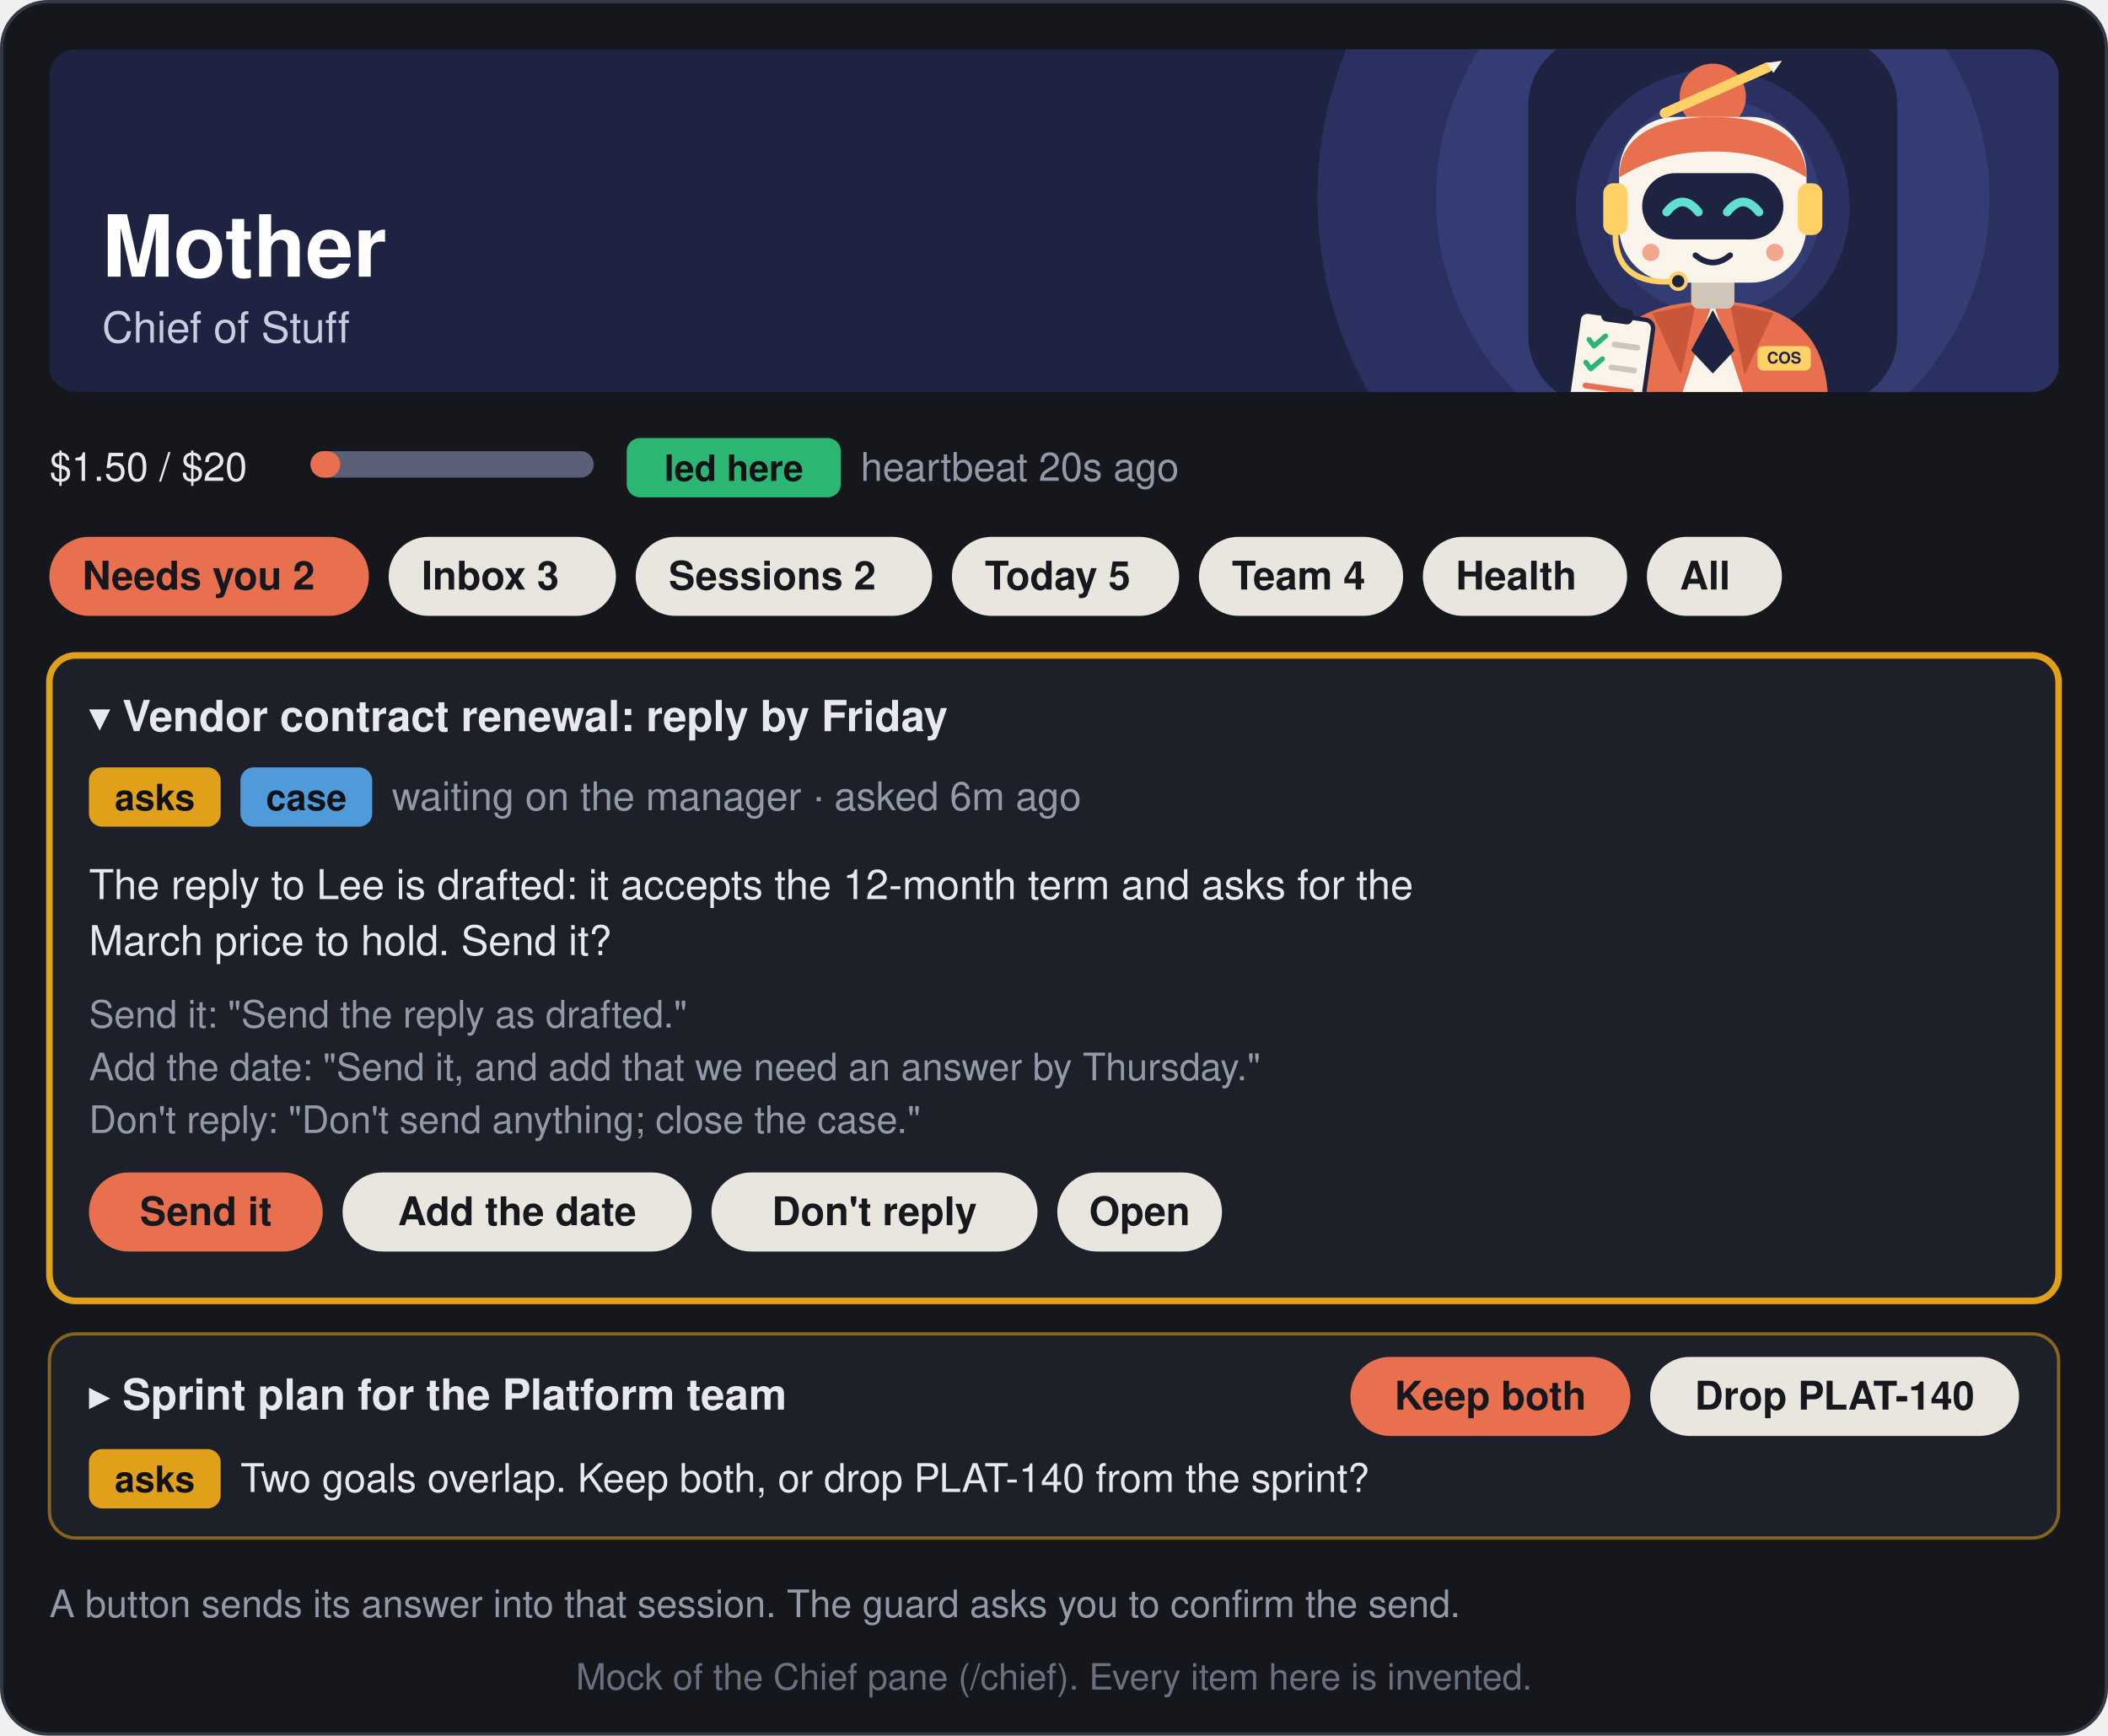
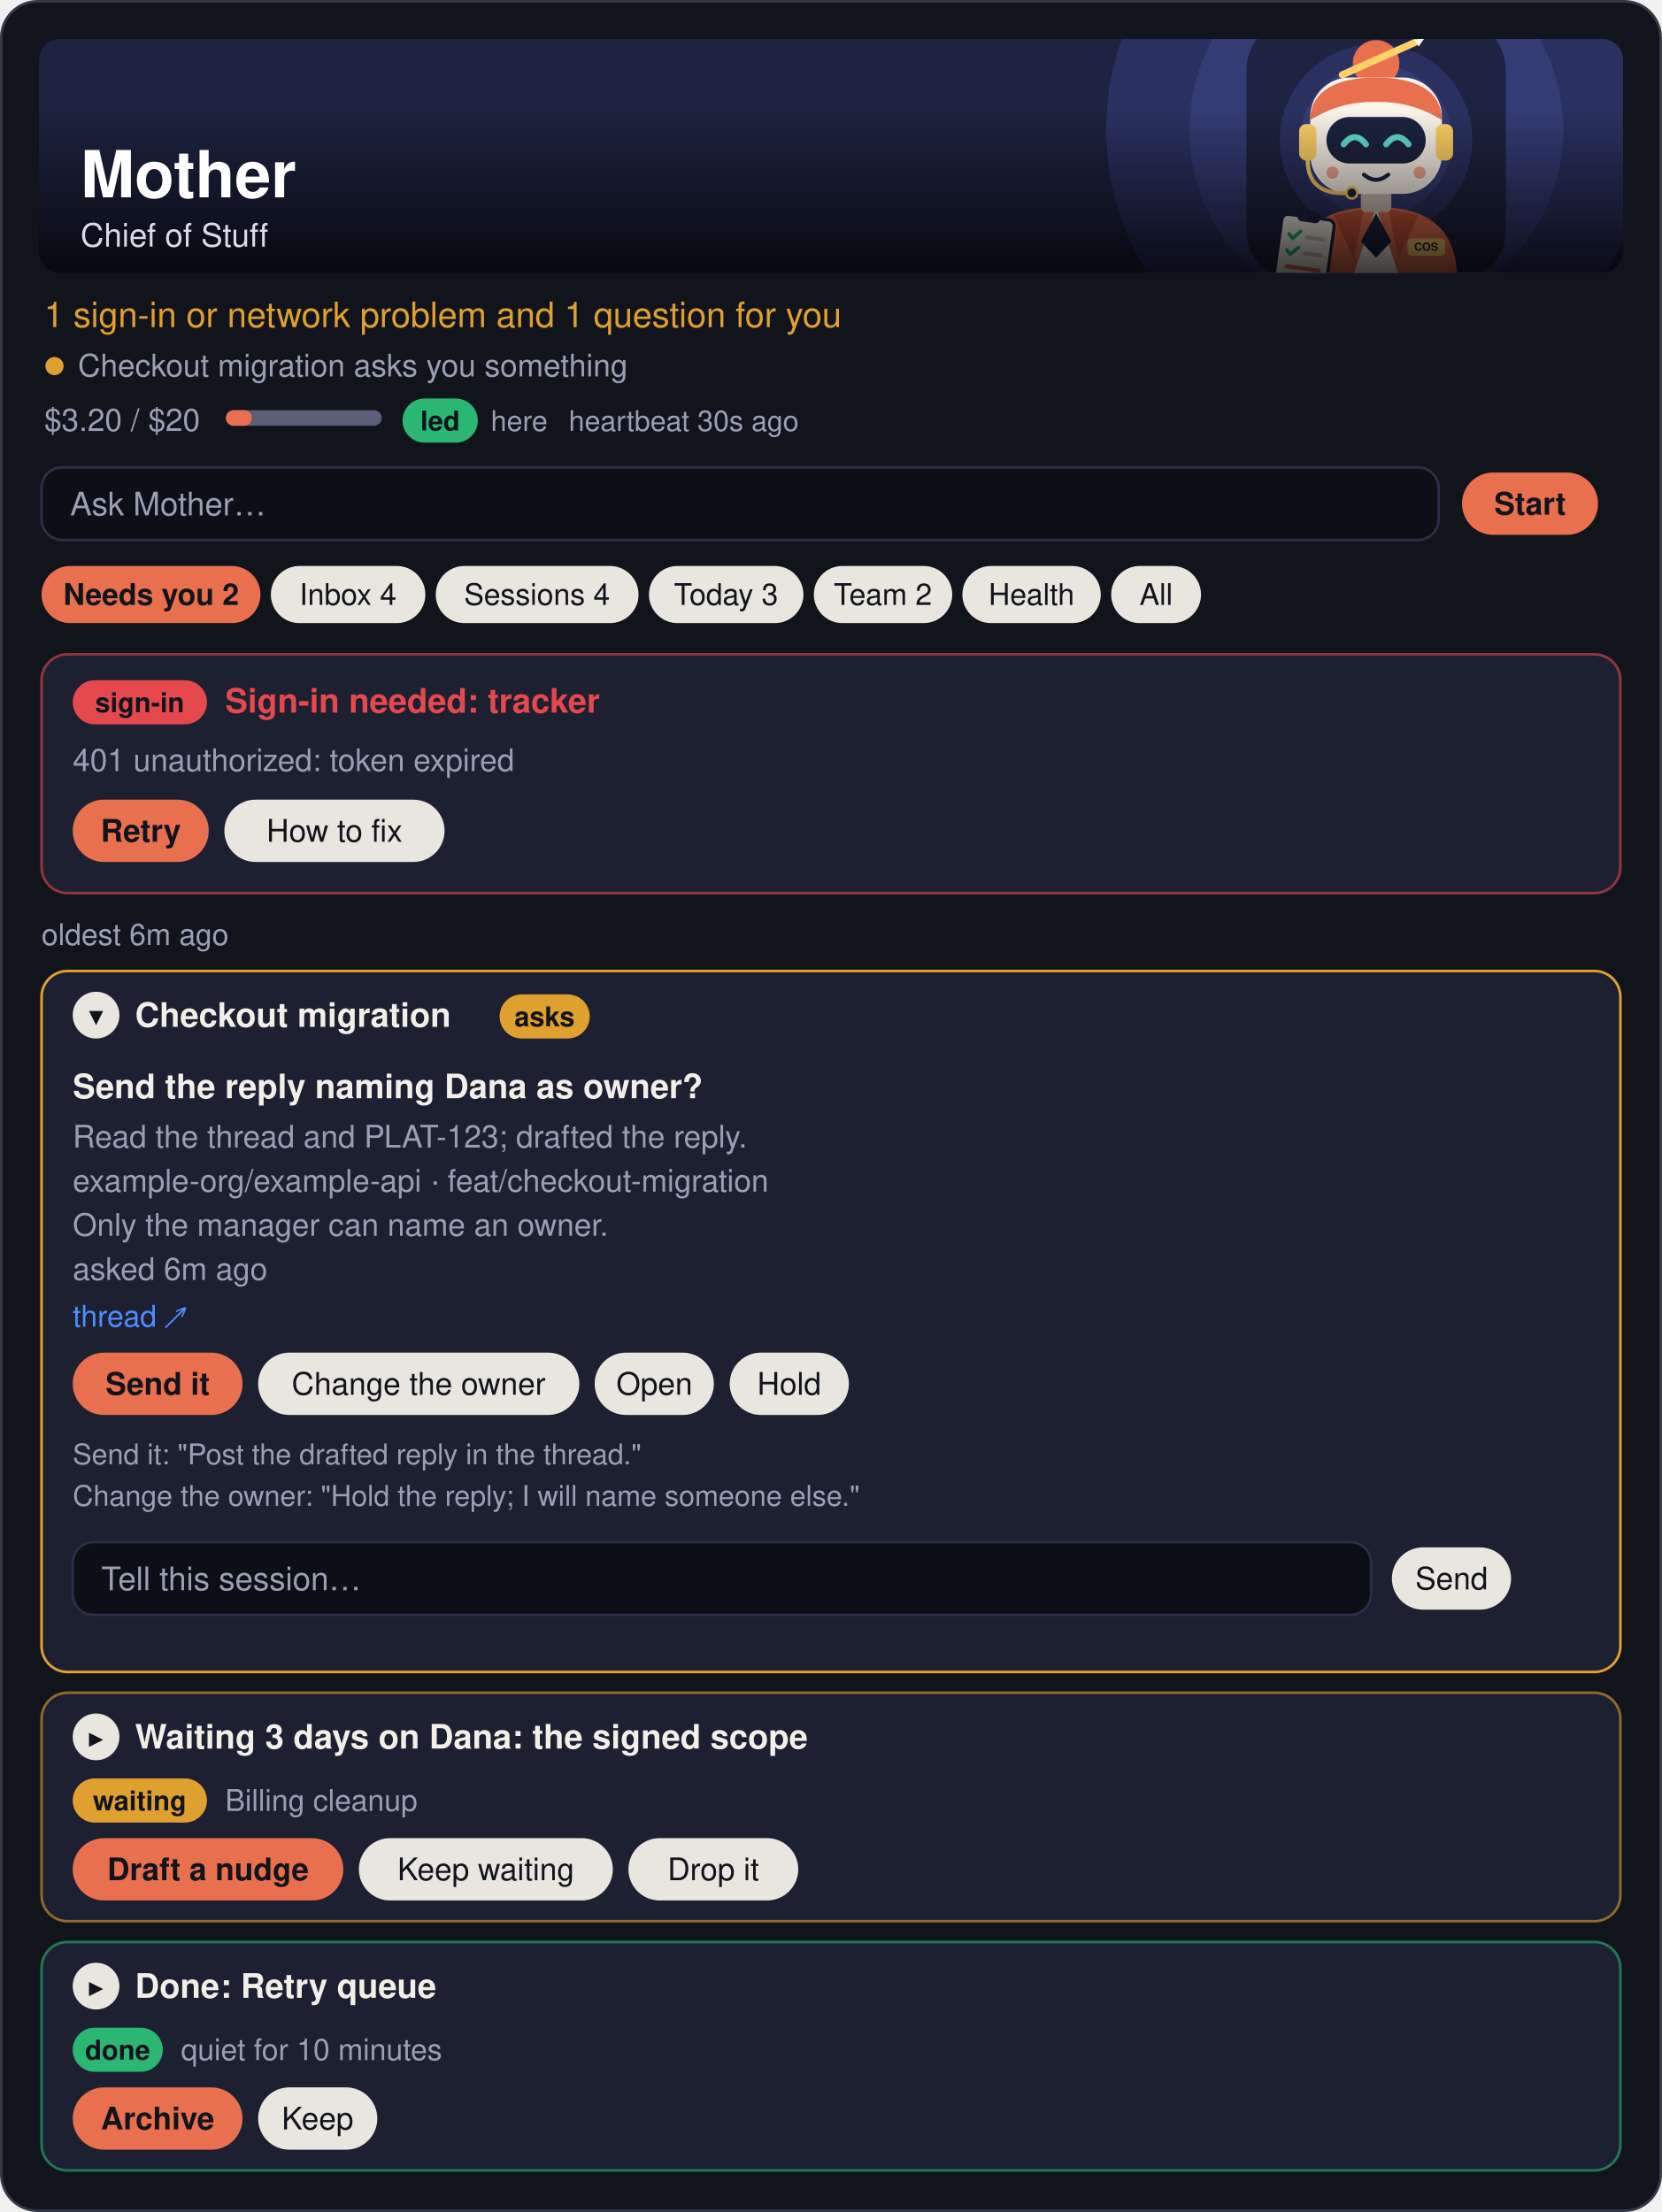
- <svg xmlns="http://www.w3.org/2000/svg" viewBox="0 0 640 527" width="640" height="527" font-family="-apple-system, 'Segoe UI', Helvetica, Arial, sans-serif" role="img" aria-label="Mock of the Chief pane, Needs you tab: a session's question with one button per answer">
-   <rect x="0.5" y="0.5" width="639" height="526" rx="14" fill="#15171c" stroke="#343946" />
+ <svg xmlns="http://www.w3.org/2000/svg" viewBox="0 0 640 852" width="640" height="852" font-family="-apple-system, 'Segoe UI', Helvetica, Arial, sans-serif" role="img" aria-label="Mock of the Needs you tab: a sign-in card with Retry, a question card with a reply field and Hold, a chase card and a Done card">
+   <defs>
+     <linearGradient id="shade" x1="0" y1="0" x2="0" y2="1">
+       <stop offset="0.3" stop-color="#000" stop-opacity="0" />
+       <stop offset="1" stop-color="#000" stop-opacity="0.75" />
+     </linearGradient>
+   </defs>
+   <rect x="0.5" y="0.5" width="639" height="851" rx="14" fill="#12141c" stroke="#343946" />
  <clipPath id="ban">
-     <rect x="15" y="15" width="610" height="104" rx="8" />
+     <rect x="15" y="15" width="610" height="90" rx="8" />
  </clipPath>
  <g clip-path="url(#ban)">
-     <rect x="15" y="15" width="610" height="104" fill="#1d2340" />
-     <circle cx="520" cy="60" r="120" fill="#2a3160" />
-     <circle cx="520" cy="60" r="84" fill="#343c74" />
-     <g transform="translate(464 11) scale(0.2188)">
+     <rect x="15" y="15" width="610" height="90" fill="#1d2340" />
+     <circle cx="530" cy="50" r="104" fill="#2a3160" />
+     <circle cx="530" cy="50" r="72" fill="#343c74" />
+     <g transform="translate(480 8) scale(0.195)">
      <rect width="512" height="512" rx="96" fill="#1d2340" />
      <circle cx="256" cy="236" r="190" fill="#2a3160" />
      <circle cx="256" cy="236" r="150" fill="#343c74" />
      <path d="M96 512 C96 404 160 368 256 368 C352 368 416 404 416 512 Z" fill="#e8704f" />
      <path d="M256 368 L208 512 L304 512 Z" fill="#fbf4ea" />
      <path d="M256 380 L226 436 L256 468 L286 436 Z" fill="#1d2340" />
      <path d="M172 384 L232 372 L212 470 Z" fill="#c9553a" />
      <path d="M340 384 L280 372 L300 470 Z" fill="#c9553a" />
      <rect x="318" y="430" width="74" height="34" rx="8" fill="#ffd166" />
      <text x="355" y="454" font-family="Helvetica, Arial, sans-serif" font-size="22" font-weight="700" text-anchor="middle" fill="#1d2340">COS</text>
      <rect x="226" y="330" width="60" height="48" rx="10" fill="#cfc6b8" />
      <circle cx="256" cy="84" r="46" fill="#e8704f" />
      <rect x="176" y="70" width="170" height="14" rx="7" transform="rotate(-24 256 77)" fill="#ffd166" />
      <path d="M331 37 L352 34 L340 51 Z" fill="#fbf4ea" />
      <rect x="126" y="112" width="260" height="230" rx="78" fill="#fbf4ea" />
      <path d="M126 196 C126 140 176 112 256 112 C336 112 386 140 386 196 C340 168 300 160 256 160 C212 160 172 168 126 196 Z" fill="#e8704f" />
      <rect x="158" y="190" width="196" height="92" rx="46" fill="#1d2340" />
      <path d="M192 244 Q214 216 236 244" stroke="#5fe0d0" stroke-width="12" stroke-linecap="round" fill="none" />
      <path d="M276 244 Q298 216 320 244" stroke="#5fe0d0" stroke-width="12" stroke-linecap="round" fill="none" />
      <circle cx="170" cy="300" r="12" fill="#f4a58f" />
      <circle cx="342" cy="300" r="12" fill="#f4a58f" />
      <path d="M232 304 Q256 324 280 304" stroke="#1d2340" stroke-width="8" stroke-linecap="round" fill="none" />
      <rect x="104" y="204" width="34" height="72" rx="14" fill="#ffd166" />
      <rect x="374" y="204" width="34" height="72" rx="14" fill="#ffd166" />
      <path d="M121 276 C121 330 160 344 204 340" stroke="#ffd166" stroke-width="8" stroke-linecap="round" fill="none" />
      <circle cx="208" cy="340" r="11" fill="#1d2340" stroke="#ffd166" stroke-width="5" />
      <g transform="rotate(8 120 440)">
        <rect x="64" y="388" width="104" height="130" rx="12" fill="#fbf4ea" stroke="#1d2340" stroke-width="6" />
        <rect x="94" y="376" width="44" height="22" rx="8" fill="#1d2340" />
        <path d="M82 426 l8 8 l14 -16" stroke="#2bb673" stroke-width="7" stroke-linecap="round" stroke-linejoin="round" fill="none" />
        <path d="M82 458 l8 8 l14 -16" stroke="#2bb673" stroke-width="7" stroke-linecap="round" stroke-linejoin="round" fill="none" />
        <rect x="114" y="424" width="40" height="8" rx="4" fill="#cfc6b8" />
        <rect x="114" y="456" width="40" height="8" rx="4" fill="#cfc6b8" />
        <rect x="82" y="486" width="72" height="8" rx="4" fill="#e8704f" />
      </g>
    </g>
  </g>
-   <text x="31" y="84" font-size="26" fill="#ffffff" font-weight="700">Mother</text>
-   <text x="31" y="104" font-size="13" fill="#c9cde0">Chief of Stuff</text>
-   <text x="15" y="146" font-size="12" fill="#e7e9ee">$1.50 / $20</text>
-   <rect x="94.28" y="137" width="86" height="8" rx="4" fill="#5b6078" />
-   <rect x="94.28" y="137" width="9" height="8" rx="4" fill="#e8704f" />
-   <rect x="190.28" y="133" width="65" height="18" rx="4" fill="#2bb673" />
-   <text x="222.78" y="146" font-size="11" fill="#101216" font-weight="700" text-anchor="middle">led here</text>
-   <text x="261.28" y="146" font-size="12" fill="#9299a8">heartbeat 20s ago</text>
-   <rect x="15" y="163" width="97" height="24" rx="12" fill="#e8704f" />
-   <text x="25" y="179" font-size="12" fill="#16181d" font-weight="700">Needs you 2</text>
-   <rect x="118" y="163" width="69" height="24" rx="12" fill="#e9e6df" />
-   <text x="128" y="179" font-size="12" fill="#16181d" font-weight="600">Inbox 3</text>
-   <rect x="193" y="163" width="90" height="24" rx="12" fill="#e9e6df" />
-   <text x="203" y="179" font-size="12" fill="#16181d" font-weight="600">Sessions 2</text>
-   <rect x="289" y="163" width="69" height="24" rx="12" fill="#e9e6df" />
-   <text x="299" y="179" font-size="12" fill="#16181d" font-weight="600">Today 5</text>
-   <rect x="364" y="163" width="62" height="24" rx="12" fill="#e9e6df" />
-   <text x="374" y="179" font-size="12" fill="#16181d" font-weight="600">Team 4</text>
-   <rect x="432" y="163" width="62" height="24" rx="12" fill="#e9e6df" />
-   <text x="442" y="179" font-size="12" fill="#16181d" font-weight="600">Health</text>
-   <rect x="500" y="163" width="41" height="24" rx="12" fill="#e9e6df" />
-   <text x="510" y="179" font-size="12" fill="#16181d" font-weight="600">All</text>
-   <rect x="15" y="199" width="610" height="196" rx="8" fill="#1d2028" stroke="#e0a019" stroke-width="2" />
-   <text x="27" y="222" font-size="13" fill="#e7e9ee" font-weight="700">▾ Vendor contract renewal: reply by Friday</text>
-   <rect x="27" y="233" width="40" height="18" rx="4" fill="#e0a019" />
-   <text x="47.0" y="246" font-size="11" fill="#101216" font-weight="700" text-anchor="middle">asks</text>
-   <rect x="73" y="233" width="40" height="18" rx="4" fill="#4f9bd9" />
-   <text x="93.0" y="246" font-size="11" fill="#101216" font-weight="700" text-anchor="middle">case</text>
-   <text x="119" y="246" font-size="12" fill="#9299a8">waiting on the manager · asked 6m ago</text>
-   <text x="27" y="273" font-size="12.5" fill="#e7e9ee">The reply to Lee is drafted: it accepts the 12-month term and asks for the</text>
-   <text x="27" y="290" font-size="12.5" fill="#e7e9ee">March price to hold. Send it?</text>
-   <text x="27" y="312" font-size="11.5" fill="#9299a8">Send it: "Send the reply as drafted."</text>
-   <text x="27" y="328" font-size="11.5" fill="#9299a8">Add the date: "Send it, and add that we need an answer by Thursday."</text>
-   <text x="27" y="344" font-size="11.5" fill="#9299a8">Don't reply: "Don't send anything; close the case."</text>
-   <rect x="27" y="356" width="71" height="24" rx="12" fill="#e8704f" />
-   <text x="62.5" y="372" font-size="12" fill="#16181d" font-weight="700" text-anchor="middle">Send it</text>
-   <rect x="104" y="356" width="106" height="24" rx="12" fill="#e9e6df" />
-   <text x="157.0" y="372" font-size="12" fill="#16181d" font-weight="600" text-anchor="middle">Add the date</text>
-   <rect x="216" y="356" width="99" height="24" rx="12" fill="#e9e6df" />
-   <text x="265.5" y="372" font-size="12" fill="#16181d" font-weight="600" text-anchor="middle">Don't reply</text>
-   <rect x="321" y="356" width="50" height="24" rx="12" fill="#e9e6df" />
-   <text x="346.0" y="372" font-size="12" fill="#16181d" font-weight="600" text-anchor="middle">Open</text>
-   <rect x="15" y="405" width="610" height="62" rx="8" fill="#1d2028" stroke="#e0a019" stroke-width="1" stroke-opacity="0.55" />
-   <text x="27" y="428" font-size="13" fill="#e7e9ee" font-weight="700">▸ Sprint plan for the Platform team</text>
-   <rect x="410" y="412" width="85" height="24" rx="12" fill="#e8704f" />
-   <text x="452.5" y="428" font-size="12" fill="#16181d" font-weight="700" text-anchor="middle">Keep both</text>
-   <rect x="501" y="412" width="112" height="24" rx="12" fill="#e9e6df" />
-   <text x="557.0" y="428" font-size="12" fill="#16181d" font-weight="600" text-anchor="middle">Drop PLAT-140</text>
-   <rect x="27" y="440" width="40" height="18" rx="4" fill="#e0a019" />
-   <text x="47.0" y="453" font-size="11" fill="#101216" font-weight="700" text-anchor="middle">asks</text>
-   <text x="73" y="453" font-size="12" fill="#e7e9ee">Two goals overlap. Keep both, or drop PLAT-140 from the sprint?</text>
-   <text x="15" y="491" font-size="11.5" fill="#9299a8">A button sends its answer into that session. The guard asks you to confirm the send.</text>
-   <text x="320.0" y="513" font-size="11" fill="#69707f" text-anchor="middle">Mock of the Chief pane (/chief). Every item here is invented.</text>
+   <rect x="15" y="15" width="610" height="90" rx="8" fill="url(#shade)" />
+   <text x="31.0" y="76.0" font-size="25" fill="#ffffff" font-weight="700">Mother</text>
+   <text x="31.0" y="95.0" font-size="12.5" fill="#d9dbe6">Chief of Stuff</text>
+   <text x="17.0" y="126.0" font-size="13.5" fill="#e0a030">1 sign-in or network problem and 1 question for you</text>
+   <circle cx="21" cy="141" r="3.5" fill="#e0a030" />
+   <text x="30.0" y="145.0" font-size="12" fill="#9aa0b4">Checkout migration asks you something</text>
+   <text x="17.0" y="166.0" font-size="12" fill="#9aa0b4">$3.20 / $20</text>
+   <rect x="87.0" y="158.0" width="60.0" height="6.0" rx="3" fill="#5b6078" />
+   <rect x="87.0" y="158.0" width="10.0" height="6.0" rx="3" fill="#e8704f" />
+   <rect x="155.0" y="153.5" width="29.0" height="17.0" rx="8.5" fill="#2bb673" />
+   <text x="169.5" y="165.8" font-size="10.5" fill="#12141c" font-weight="700" text-anchor="middle">led</text>
+   <text x="189.0" y="166.0" font-size="11" fill="#9aa0b4">here</text>
+   <text x="219.0" y="166.0" font-size="11" fill="#9aa0b4">heartbeat 30s ago</text>
+   <rect x="16.0" y="180.0" width="538.0" height="28.0" rx="8" fill="#0d0f16" stroke="#2a2f45" />
+   <text x="27.0" y="198.5" font-size="12.5" fill="#9aa0b4">Ask Mother…</text>
+   <rect x="563.0" y="182.0" width="52.4" height="24.0" rx="12" fill="#e8704f" />
+   <text x="589.2" y="198.2" font-size="12" fill="#12141c" font-weight="700" text-anchor="middle">Start</text>
+   <rect x="16.0" y="218.0" width="84.3" height="22.0" rx="11" fill="#e8704f" />
+   <text x="58.2" y="233.0" font-size="11.5" fill="#12141c" font-weight="700" text-anchor="middle">Needs you 2</text>
+   <rect x="104.3" y="218.0" width="59.5" height="22.0" rx="11" fill="#e9e6df" />
+   <text x="134.0" y="233.0" font-size="11.5" fill="#12141c" text-anchor="middle">Inbox 4</text>
+   <rect x="167.8" y="218.0" width="78.1" height="22.0" rx="11" fill="#e9e6df" />
+   <text x="206.8" y="233.0" font-size="11.5" fill="#12141c" text-anchor="middle">Sessions 4</text>
+   <rect x="249.9" y="218.0" width="59.5" height="22.0" rx="11" fill="#e9e6df" />
+   <text x="279.6" y="233.0" font-size="11.5" fill="#12141c" text-anchor="middle">Today 3</text>
+   <rect x="313.4" y="218.0" width="53.3" height="22.0" rx="11" fill="#e9e6df" />
+   <text x="340.0" y="233.0" font-size="11.5" fill="#12141c" text-anchor="middle">Team 2</text>
+   <rect x="370.6" y="218.0" width="53.3" height="22.0" rx="11" fill="#e9e6df" />
+   <text x="397.2" y="233.0" font-size="11.5" fill="#12141c" text-anchor="middle">Health</text>
+   <rect x="427.9" y="218.0" width="34.6" height="22.0" rx="11" fill="#e9e6df" />
+   <text x="445.2" y="233.0" font-size="11.5" fill="#12141c" text-anchor="middle">All</text>
+   <rect x="16.0" y="252.0" width="608.0" height="92.0" rx="10" fill="#1c2030" stroke="#e5484d" stroke-opacity="0.6" />
+   <rect x="28.0" y="262.0" width="51.7" height="17.0" rx="8.5" fill="#e5484d" />
+   <text x="53.8" y="274.3" font-size="10.5" fill="#12141c" font-weight="700" text-anchor="middle">sign-in</text>
+   <text x="86.7" y="274.5" font-size="13" fill="#e5484d" font-weight="700">Sign-in needed: tracker</text>
+   <text x="28.0" y="297.0" font-size="12" fill="#9aa0b4">401 unauthorized: token expired</text>
+   <rect x="28.0" y="308.0" width="52.4" height="24.0" rx="12" fill="#e8704f" />
+   <text x="54.2" y="324.2" font-size="12" fill="#12141c" font-weight="700" text-anchor="middle">Retry</text>
+   <rect x="86.4" y="308.0" width="84.8" height="24.0" rx="12" fill="#e9e6df" />
+   <text x="128.8" y="324.2" font-size="12" fill="#12141c" text-anchor="middle">How to fix</text>
+   <text x="16.0" y="364.0" font-size="11.5" fill="#9aa0b4">oldest 6m ago</text>
+   <rect x="16.0" y="374.0" width="608.0" height="270.0" rx="10" fill="#1c2030" stroke="#e0a030" />
+   <circle cx="37" cy="391" r="9" fill="#e9e6df" />
+   <text x="37.0" y="395.0" font-size="11" fill="#12141c" font-weight="700" text-anchor="middle">▾</text>
+   <text x="52.0" y="395.5" font-size="13" fill="#f2efe9" font-weight="700">Checkout migration</text>
+   <rect x="192.4" y="383.0" width="34.7" height="17.0" rx="8.5" fill="#e0a030" />
+   <text x="209.7" y="395.3" font-size="10.5" fill="#12141c" font-weight="700" text-anchor="middle">asks</text>
+   <text x="28.0" y="423.0" font-size="13" fill="#f2efe9" font-weight="700">Send the reply naming Dana as owner?</text>
+   <text x="28.0" y="442.0" font-size="12" fill="#9aa0b4">Read the thread and PLAT-123; drafted the reply.</text>
+   <text x="28.0" y="459.0" font-size="12" fill="#9aa0b4">example-org/example-api · feat/checkout-migration</text>
+   <text x="28.0" y="476.0" font-size="12" fill="#9aa0b4">Only the manager can name an owner.</text>
+   <text x="28.0" y="493.0" font-size="12" fill="#9aa0b4">asked 6m ago</text>
+   <text x="28.0" y="511.0" font-size="11.5" fill="#4c8dff">thread ↗</text>
+   <rect x="28.0" y="521.0" width="65.4" height="24.0" rx="12" fill="#e8704f" />
+   <text x="60.7" y="537.2" font-size="12" fill="#12141c" font-weight="700" text-anchor="middle">Send it</text>
+   <rect x="99.4" y="521.0" width="123.7" height="24.0" rx="12" fill="#e9e6df" />
+   <text x="161.2" y="537.2" font-size="12" fill="#12141c" text-anchor="middle">Change the owner</text>
+   <rect x="229.0" y="521.0" width="45.9" height="24.0" rx="12" fill="#e9e6df" />
+   <text x="252.0" y="537.2" font-size="12" fill="#12141c" text-anchor="middle">Open</text>
+   <rect x="281.0" y="521.0" width="45.9" height="24.0" rx="12" fill="#e9e6df" />
+   <text x="303.9" y="537.2" font-size="12" fill="#12141c" text-anchor="middle">Hold</text>
+   <text x="28.0" y="564.0" font-size="11" fill="#9aa0b4">Send it: "Post the drafted reply in the thread."</text>
+   <text x="28.0" y="580.0" font-size="11" fill="#9aa0b4">Change the owner: "Hold the reply; I will name someone else."</text>
+   <rect x="28.0" y="594.0" width="500.0" height="28.0" rx="8" fill="#0d0f16" stroke="#2a2f45" />
+   <text x="39.0" y="612.5" font-size="12.5" fill="#9aa0b4">Tell this session…</text>
+   <rect x="536.0" y="596.0" width="45.9" height="24.0" rx="12" fill="#e9e6df" />
+   <text x="559.0" y="612.2" font-size="12" fill="#12141c" text-anchor="middle">Send</text>
+   <rect x="16.0" y="652.0" width="608.0" height="88.0" rx="10" fill="#1c2030" stroke="#e0a030" stroke-opacity="0.6" />
+   <circle cx="37" cy="669" r="9" fill="#e9e6df" />
+   <text x="37.0" y="673.0" font-size="11" fill="#12141c" font-weight="700" text-anchor="middle">▸</text>
+   <text x="52.0" y="673.5" font-size="13" fill="#f2efe9" font-weight="700">Waiting 3 days on Dana: the signed scope</text>
+   <rect x="28.0" y="685.0" width="51.7" height="17.0" rx="8.5" fill="#e0a030" />
+   <text x="53.8" y="697.3" font-size="10.5" fill="#12141c" font-weight="700" text-anchor="middle">waiting</text>
+   <text x="86.7" y="697.5" font-size="11.5" fill="#9aa0b4">Billing cleanup</text>
+   <rect x="28.0" y="708.0" width="104.2" height="24.0" rx="12" fill="#e8704f" />
+   <text x="80.1" y="724.2" font-size="12" fill="#12141c" font-weight="700" text-anchor="middle">Draft a nudge</text>
+   <rect x="138.2" y="708.0" width="97.8" height="24.0" rx="12" fill="#e9e6df" />
+   <text x="187.1" y="724.2" font-size="12" fill="#12141c" text-anchor="middle">Keep waiting</text>
+   <rect x="242.0" y="708.0" width="65.4" height="24.0" rx="12" fill="#e9e6df" />
+   <text x="274.7" y="724.2" font-size="12" fill="#12141c" text-anchor="middle">Drop it</text>
+   <rect x="16.0" y="748.0" width="608.0" height="88.0" rx="10" fill="#1c2030" stroke="#2bb673" stroke-opacity="0.6" />
+   <circle cx="37" cy="765" r="9" fill="#e9e6df" />
+   <text x="37.0" y="769.0" font-size="11" fill="#12141c" font-weight="700" text-anchor="middle">▸</text>
+   <text x="52.0" y="769.5" font-size="13" fill="#f2efe9" font-weight="700">Done: Retry queue</text>
+   <rect x="28.0" y="781.0" width="34.7" height="17.0" rx="8.5" fill="#2bb673" />
+   <text x="45.3" y="793.3" font-size="10.5" fill="#12141c" font-weight="700" text-anchor="middle">done</text>
+   <text x="69.7" y="793.5" font-size="11.5" fill="#9aa0b4">quiet for 10 minutes</text>
+   <rect x="28.0" y="804.0" width="65.4" height="24.0" rx="12" fill="#e8704f" />
+   <text x="60.7" y="820.2" font-size="12" fill="#12141c" font-weight="700" text-anchor="middle">Archive</text>
+   <rect x="99.4" y="804.0" width="45.9" height="24.0" rx="12" fill="#e9e6df" />
+   <text x="122.3" y="820.2" font-size="12" fill="#12141c" text-anchor="middle">Keep</text>
</svg>
